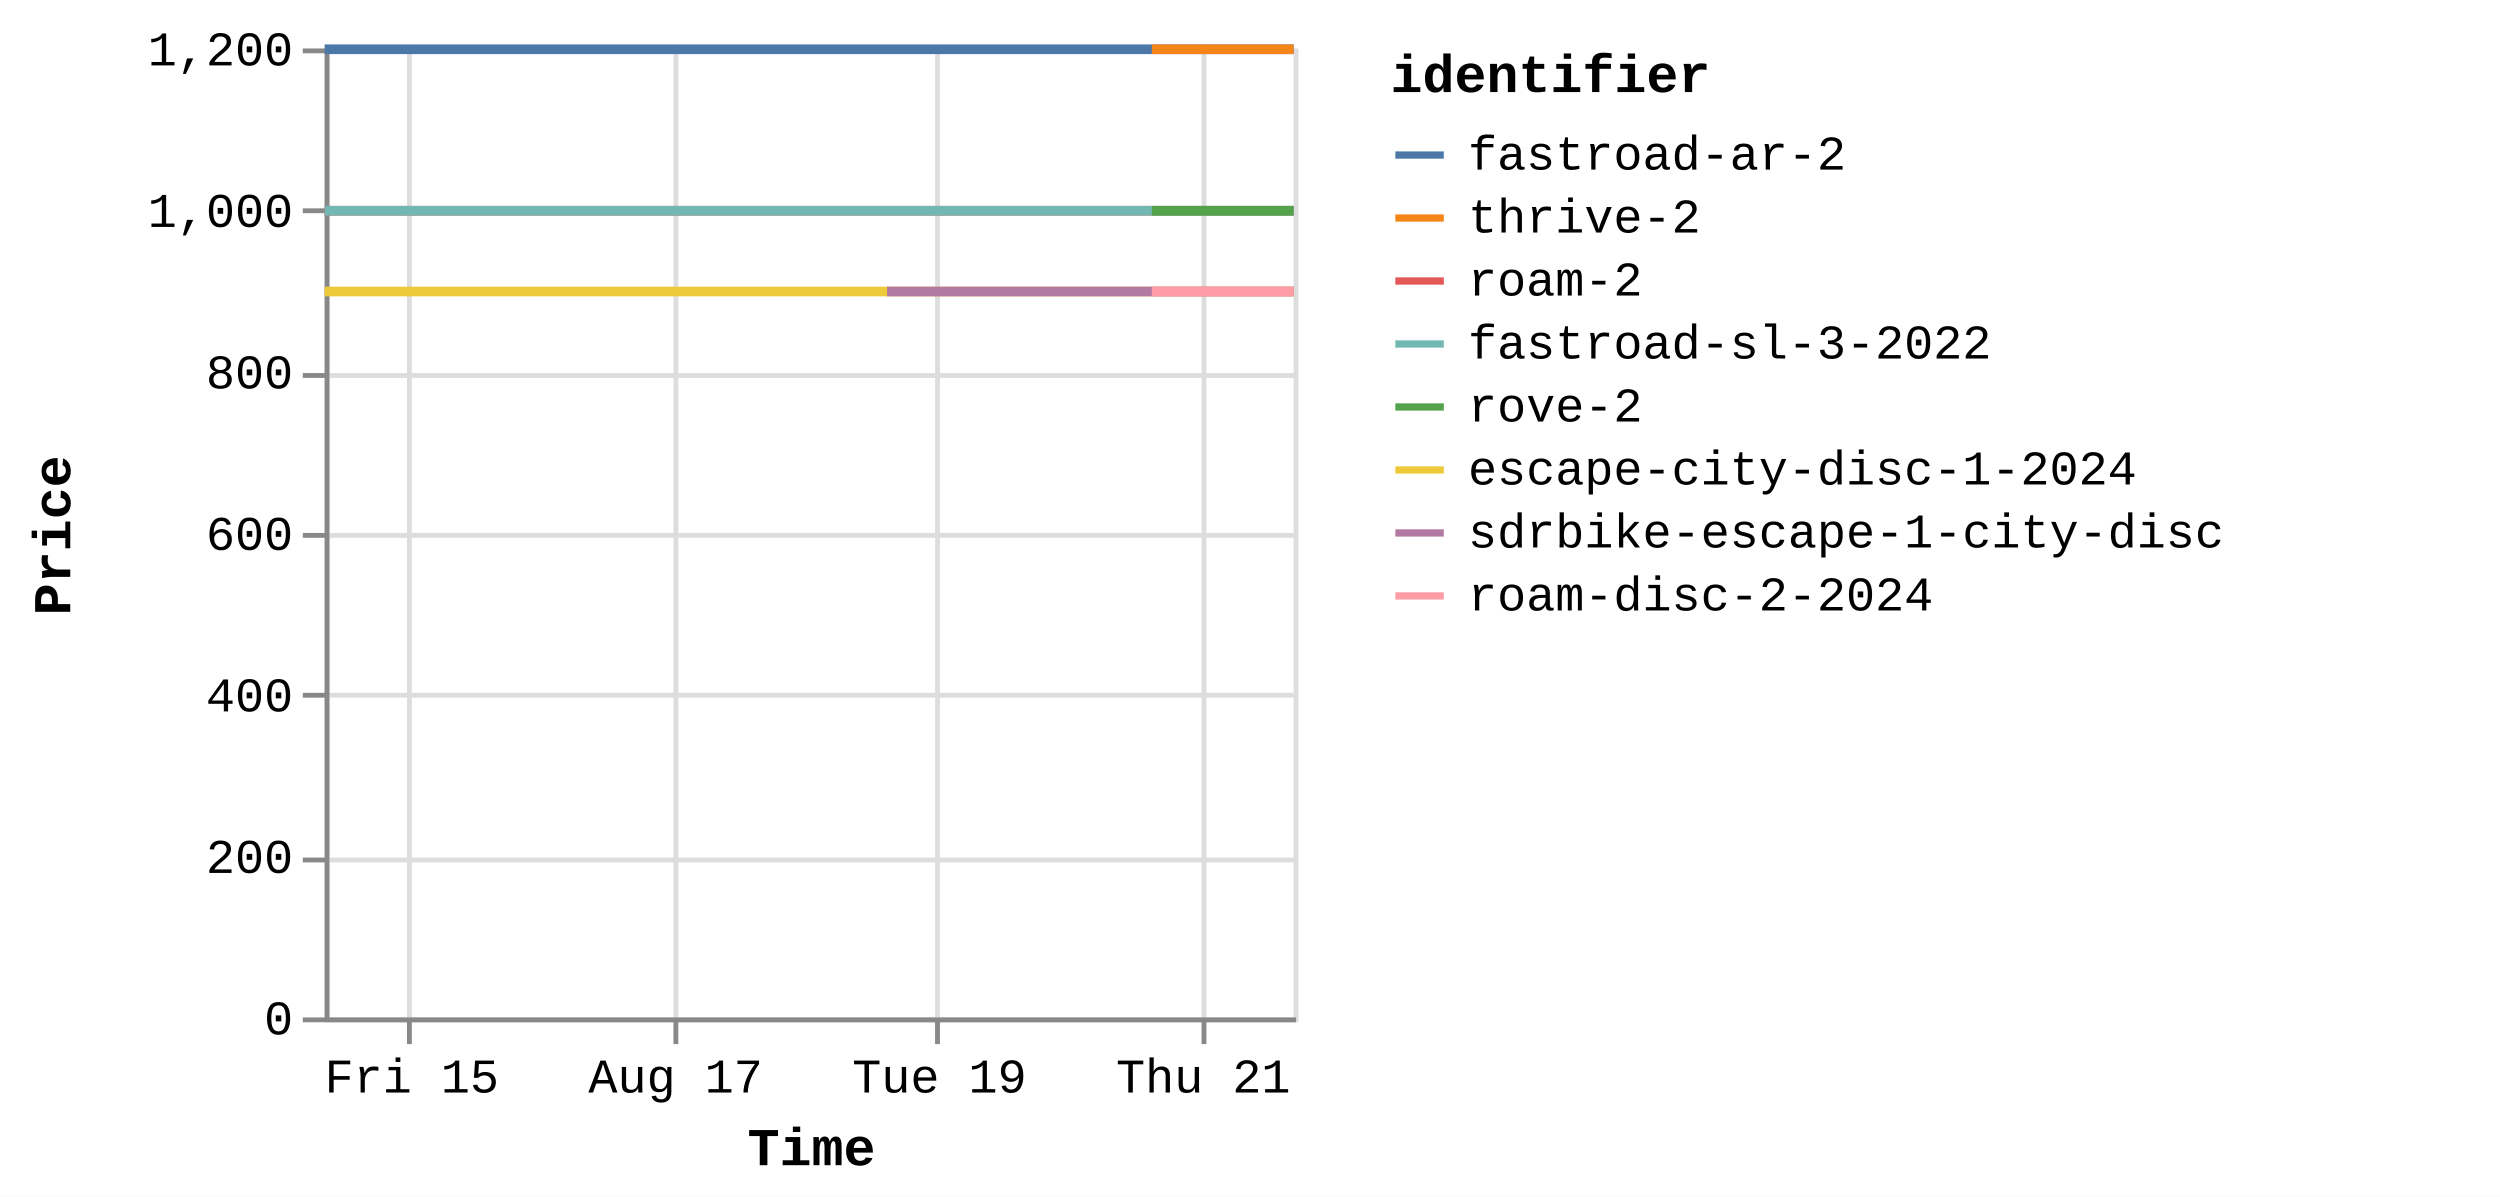
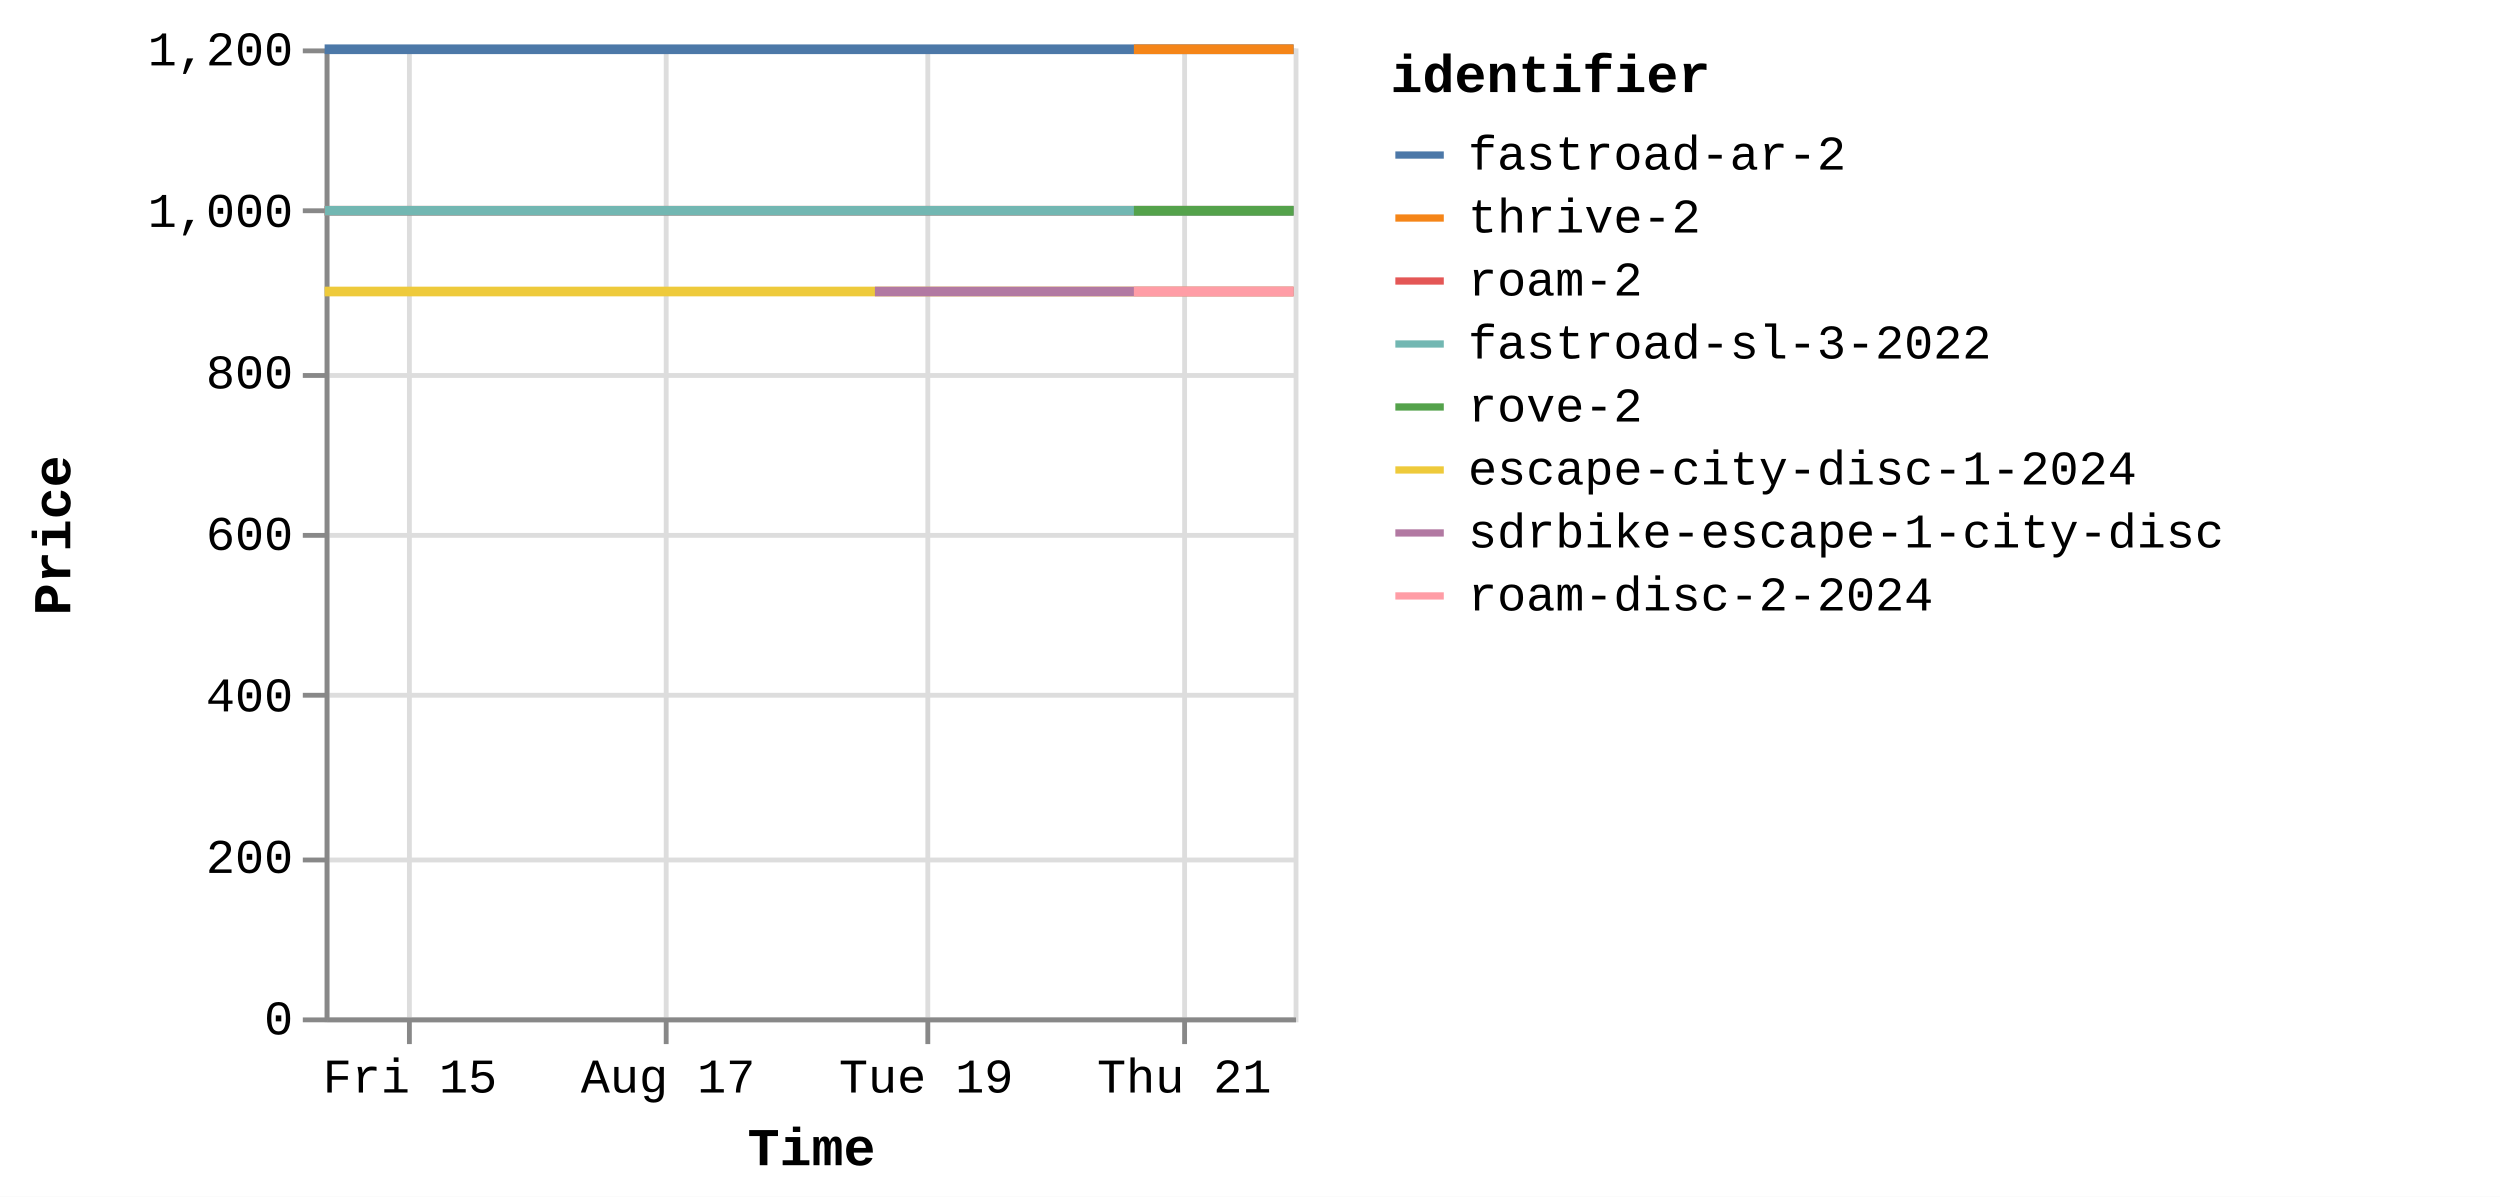
<svg xmlns="http://www.w3.org/2000/svg" version="1.1" class="marks" width="516" height="247" viewBox="0 0 516 247">
  <rect width="516" height="247" fill="white" />
  <g fill="none" stroke-miterlimit="10" transform="translate(67,10)">
    <g class="mark-group role-frame root" role="graphics-object" aria-roledescription="group mark container">
      <g transform="translate(0,0)">
        <path class="background" aria-hidden="true" d="M0.5,0.5h200v200h-200Z" stroke="#ddd" />
        <g>
          <g class="mark-group role-axis" aria-hidden="true">
            <g transform="translate(0.5,200.5)">
              <path class="background" aria-hidden="true" d="M0,0h0v0h0Z" pointer-events="none" />
              <g>
                <g class="mark-rule role-axis-grid" pointer-events="none">
                  <line transform="translate(17,-200)" x2="0" y2="200" stroke="#ddd" stroke-width="1" opacity="1" />
-                   <line transform="translate(72,-200)" x2="0" y2="200" stroke="#ddd" stroke-width="1" opacity="1" />
-                   <line transform="translate(126,-200)" x2="0" y2="200" stroke="#ddd" stroke-width="1" opacity="1" />
-                   <line transform="translate(181,-200)" x2="0" y2="200" stroke="#ddd" stroke-width="1" opacity="1" />
+                   <line transform="translate(70,-200)" x2="0" y2="200" stroke="#ddd" stroke-width="1" opacity="1" />
+                   <line transform="translate(124,-200)" x2="0" y2="200" stroke="#ddd" stroke-width="1" opacity="1" />
+                   <line transform="translate(177,-200)" x2="0" y2="200" stroke="#ddd" stroke-width="1" opacity="1" />
                </g>
              </g>
              <path class="foreground" aria-hidden="true" d="" pointer-events="none" display="none" />
            </g>
          </g>
          <g class="mark-group role-axis" aria-hidden="true">
            <g transform="translate(0.5,0.5)">
              <path class="background" aria-hidden="true" d="M0,0h0v0h0Z" pointer-events="none" />
              <g>
                <g class="mark-rule role-axis-grid" pointer-events="none">
                  <line transform="translate(0,200)" x2="200" y2="0" stroke="#ddd" stroke-width="1" opacity="1" />
                  <line transform="translate(0,167)" x2="200" y2="0" stroke="#ddd" stroke-width="1" opacity="1" />
                  <line transform="translate(0,133)" x2="200" y2="0" stroke="#ddd" stroke-width="1" opacity="1" />
                  <line transform="translate(0,100)" x2="200" y2="0" stroke="#ddd" stroke-width="1" opacity="1" />
                  <line transform="translate(0,67)" x2="200" y2="0" stroke="#ddd" stroke-width="1" opacity="1" />
                  <line transform="translate(0,33)" x2="200" y2="0" stroke="#ddd" stroke-width="1" opacity="1" />
                  <line transform="translate(0,0)" x2="200" y2="0" stroke="#ddd" stroke-width="1" opacity="1" />
                </g>
              </g>
              <path class="foreground" aria-hidden="true" d="" pointer-events="none" display="none" />
            </g>
          </g>
-           <g class="mark-group role-axis" role="graphics-symbol" aria-roledescription="axis" aria-label="X-axis titled 'Time' for a time scale with values from Thursday, 14 August 2025, 8:34:48 AM to Thursday, 21 August 2025, 4:52:40 PM">
+           <g class="mark-group role-axis" role="graphics-symbol" aria-roledescription="axis" aria-label="X-axis titled 'Time' for a time scale with values from Thursday, 14 August 2025, 8:34:48 AM to Thursday, 21 August 2025, 8:47:21 PM">
            <g transform="translate(0.5,200.5)">
              <path class="background" aria-hidden="true" d="M0,0h0v0h0Z" pointer-events="none" />
              <g>
                <g class="mark-rule role-axis-tick" pointer-events="none">
                  <line transform="translate(17,0)" x2="0" y2="5" stroke="#888" stroke-width="1" opacity="1" />
-                   <line transform="translate(72,0)" x2="0" y2="5" stroke="#888" stroke-width="1" opacity="1" />
-                   <line transform="translate(126,0)" x2="0" y2="5" stroke="#888" stroke-width="1" opacity="1" />
-                   <line transform="translate(181,0)" x2="0" y2="5" stroke="#888" stroke-width="1" opacity="1" />
+                   <line transform="translate(70,0)" x2="0" y2="5" stroke="#888" stroke-width="1" opacity="1" />
+                   <line transform="translate(124,0)" x2="0" y2="5" stroke="#888" stroke-width="1" opacity="1" />
+                   <line transform="translate(177,0)" x2="0" y2="5" stroke="#888" stroke-width="1" opacity="1" />
                </g>
                <g class="mark-text role-axis-label" pointer-events="none">
-                   <text text-anchor="middle" transform="translate(17.49289,15)" font-family="Liberation Mono" font-size="10px" fill="#000" opacity="1">Fri 15</text>
-                   <text text-anchor="middle" transform="translate(71.94621,15)" font-family="Liberation Mono" font-size="10px" fill="#000" opacity="1">Aug 17</text>
-                   <text text-anchor="middle" transform="translate(126.3995,15)" font-family="Liberation Mono" font-size="10px" fill="#000" opacity="1">Tue 19</text>
-                   <text text-anchor="middle" transform="translate(180.8529,15)" font-family="Liberation Mono" font-size="10px" fill="#000" opacity="1">Thu 21</text>
+                   <text text-anchor="middle" transform="translate(17.11321,15)" font-family="Liberation Mono" font-size="10px" fill="#000" opacity="1">Fri 15</text>
+                   <text text-anchor="middle" transform="translate(70.38462,15)" font-family="Liberation Mono" font-size="10px" fill="#000" opacity="1">Aug 17</text>
+                   <text text-anchor="middle" transform="translate(123.656,15)" font-family="Liberation Mono" font-size="10px" fill="#000" opacity="1">Tue 19</text>
+                   <text text-anchor="middle" transform="translate(176.9274,15)" font-family="Liberation Mono" font-size="10px" fill="#000" opacity="1">Thu 21</text>
                </g>
                <g class="mark-rule role-axis-domain" pointer-events="none">
                  <line transform="translate(0,0)" x2="200" y2="0" stroke="#888" stroke-width="1" opacity="1" />
                </g>
                <g class="mark-text role-axis-title" pointer-events="none">
                  <text text-anchor="middle" transform="translate(100,30)" font-family="Liberation Mono" font-size="11px" font-weight="bold" fill="#000" opacity="1">Time</text>
                </g>
              </g>
              <path class="foreground" aria-hidden="true" d="" pointer-events="none" display="none" />
            </g>
          </g>
          <g class="mark-group role-axis" role="graphics-symbol" aria-roledescription="axis" aria-label="Y-axis titled 'Price' for a linear scale with values from 0 to 1,200">
            <g transform="translate(0.5,0.5)">
              <path class="background" aria-hidden="true" d="M0,0h0v0h0Z" pointer-events="none" />
              <g>
                <g class="mark-rule role-axis-tick" pointer-events="none">
                  <line transform="translate(0,200)" x2="-5" y2="0" stroke="#888" stroke-width="1" opacity="1" />
                  <line transform="translate(0,167)" x2="-5" y2="0" stroke="#888" stroke-width="1" opacity="1" />
                  <line transform="translate(0,133)" x2="-5" y2="0" stroke="#888" stroke-width="1" opacity="1" />
                  <line transform="translate(0,100)" x2="-5" y2="0" stroke="#888" stroke-width="1" opacity="1" />
                  <line transform="translate(0,67)" x2="-5" y2="0" stroke="#888" stroke-width="1" opacity="1" />
                  <line transform="translate(0,33)" x2="-5" y2="0" stroke="#888" stroke-width="1" opacity="1" />
                  <line transform="translate(0,0)" x2="-5" y2="0" stroke="#888" stroke-width="1" opacity="1" />
                </g>
                <g class="mark-text role-axis-label" pointer-events="none">
                  <text text-anchor="end" transform="translate(-7,203)" font-family="Liberation Mono" font-size="10px" fill="#000" opacity="1">0</text>
                  <text text-anchor="end" transform="translate(-7,169.6667)" font-family="Liberation Mono" font-size="10px" fill="#000" opacity="1">200</text>
                  <text text-anchor="end" transform="translate(-7,136.3333)" font-family="Liberation Mono" font-size="10px" fill="#000" opacity="1">400</text>
                  <text text-anchor="end" transform="translate(-7,103)" font-family="Liberation Mono" font-size="10px" fill="#000" opacity="1">600</text>
                  <text text-anchor="end" transform="translate(-7,69.66667)" font-family="Liberation Mono" font-size="10px" fill="#000" opacity="1">800</text>
                  <text text-anchor="end" transform="translate(-7,36.33333)" font-family="Liberation Mono" font-size="10px" fill="#000" opacity="1">1,000</text>
                  <text text-anchor="end" transform="translate(-7,3)" font-family="Liberation Mono" font-size="10px" fill="#000" opacity="1">1,200</text>
                </g>
                <g class="mark-rule role-axis-domain" pointer-events="none">
                  <line transform="translate(0,200)" x2="0" y2="-200" stroke="#888" stroke-width="1" opacity="1" />
                </g>
                <g class="mark-text role-axis-title" pointer-events="none">
                  <text text-anchor="middle" transform="translate(-51,100) rotate(-90) translate(0,-2)" font-family="Liberation Mono" font-size="11px" font-weight="bold" fill="#000" opacity="1">Price</text>
                </g>
              </g>
              <path class="foreground" aria-hidden="true" d="" pointer-events="none" display="none" />
            </g>
          </g>
          <g class="mark-group role-scope pathgroup" role="graphics-object" aria-roledescription="group mark container">
            <g transform="translate(0,0)">
              <path class="background" aria-hidden="true" d="M0,0h200v200h-200Z" />
              <g>
                <g class="mark-line role-mark marks" role="graphics-object" aria-roledescription="line mark container">
-                   <path aria-label="Time: Aug 14, 2025; Price: 899; identifier: escape-city-disc-1-2024" role="graphics-symbol" aria-roledescription="line mark" d="M0,50.167L0.226,50.167L0.405,50.167L5.425,50.167L9.414,50.167L13.89,50.167L23.073,50.167L27.582,50.167L32.561,50.167L36.645,50.167L41.099,50.167L50.212,50.167L54.774,50.167L59.607,50.167L63.819,50.167L68.283,50.167L77.543,50.167L81.991,50.167L86.847,50.167L91.065,50.167L95.545,50.167L104.847,50.167L109.318,50.167L114.333,50.167L116.094,50.167L118.38,50.167L122.746,50.167L131.867,50.167L136.475,50.167L141.311,50.167L145.534,50.167L149.962,50.167L159.103,50.167L163.667,50.167L168.7,50.167L170.735,50.167L172.751,50.167L177.22,50.167L186.313,50.167L190.914,50.167L195.772,50.167L199.996,50.167" stroke="#eeca3b" stroke-width="2" />
-                 </g>
-               </g>
-               <path class="foreground" aria-hidden="true" d="" display="none" />
-             </g>
-             <g transform="translate(0,0)">
-               <path class="background" aria-hidden="true" d="M0,0h200v200h-200Z" />
-               <g>
-                 <g class="mark-line role-mark marks" role="graphics-object" aria-roledescription="line mark container">
-                   <path aria-label="Time: Aug 14, 2025; Price: 999; identifier: roam-2" role="graphics-symbol" aria-roledescription="line mark" d="M0.001,33.5L0.227,33.5L0.405,33.5L5.425,33.5L9.415,33.5L13.89,33.5L23.074,33.5L27.582,33.5L32.562,33.5L36.646,33.5L41.099,33.5L50.213,33.5L54.775,33.5L59.608,33.5L63.82,33.5L68.327,33.5L77.543,33.5L81.992,33.5L86.847,33.5L91.066,33.5L95.546,33.5L104.847,33.5L109.318,33.5L114.334,33.5L116.094,33.5L118.38,33.5L122.746,33.5L131.867,33.5L136.476,33.5L141.311,33.5L145.535,33.5L149.963,33.5L159.103,33.5L163.667,33.5L168.701,33.5L170.737,33.5L172.753,33.5L177.221,33.5L186.314,33.5L190.915,33.5L195.773,33.5L199.997,33.5" stroke="#e45756" stroke-width="2" />
-                 </g>
-               </g>
-               <path class="foreground" aria-hidden="true" d="" display="none" />
-             </g>
-             <g transform="translate(0,0)">
-               <path class="background" aria-hidden="true" d="M0,0h200v200h-200Z" />
-               <g>
-                 <g class="mark-line role-mark marks" role="graphics-object" aria-roledescription="line mark container">
-                   <path aria-label="Time: Aug 14, 2025; Price: 999; identifier: fastroad-sl-3-2022" role="graphics-symbol" aria-roledescription="line mark" d="M0.001,33.5L0.227,33.5L0.406,33.5L5.426,33.5L9.416,33.5L13.891,33.5L23.074,33.5L27.583,33.5L32.562,33.5L36.646,33.5L41.1,33.5L50.213,33.5L54.775,33.5L59.608,33.5L63.82,33.5L68.327,33.5L77.544,33.5L81.992,33.5L86.848,33.5L91.066,33.5L95.547,33.5L104.848,33.5L109.319,33.5L114.335,33.5L116.095,33.5L118.381,33.5L122.747,33.5L131.868,33.5L136.476,33.5L141.312,33.5L145.536,33.5L149.964,33.5L159.104,33.5L163.668,33.5L168.701,33.5L170.738,33.5L172.753,33.5L177.222,33.5L186.314,33.5L190.916,33.5L195.774,33.5L199.997,33.5" stroke="#72b7b2" stroke-width="2" />
-                 </g>
-               </g>
-               <path class="foreground" aria-hidden="true" d="" display="none" />
-             </g>
-             <g transform="translate(0,0)">
-               <path class="background" aria-hidden="true" d="M0,0h200v200h-200Z" />
-               <g>
-                 <g class="mark-line role-mark marks" role="graphics-object" aria-roledescription="line mark container">
-                   <path aria-label="Time: Aug 14, 2025; Price: 1199; identifier: fastroad-ar-2" role="graphics-symbol" aria-roledescription="line mark" d="M0.002,0.167L0.228,0.167L0.406,0.167L5.426,0.167L9.416,0.167L13.891,0.167L23.075,0.167L27.584,0.167L32.563,0.167L36.647,0.167L41.1,0.167L50.214,0.167L54.776,0.167L59.609,0.167L63.821,0.167L68.349,0.167L77.544,0.167L81.993,0.167L86.848,0.167L91.067,0.167L95.547,0.167L104.849,0.167L109.32,0.167L114.335,0.167L116.095,0.167L118.381,0.167L122.747,0.167L131.869,0.167L136.477,0.167L141.313,0.167L145.537,0.167L149.964,0.167L159.105,0.167L163.668,0.167L168.702,0.167L170.738,0.167L172.754,0.167L177.223,0.167L186.315,0.167L190.916,0.167L195.774,0.167L199.998,0.167" stroke="#4c78a8" stroke-width="2" />
-                 </g>
-               </g>
-               <path class="foreground" aria-hidden="true" d="" display="none" />
-             </g>
-             <g transform="translate(0,0)">
-               <path class="background" aria-hidden="true" d="M0,0h200v200h-200Z" />
-               <g>
-                 <g class="mark-line role-mark marks" role="graphics-object" aria-roledescription="line mark container">
-                   <path aria-label="Time: Aug 18, 2025; Price: 899; identifier: sdrbike-escape-1-city-disc" role="graphics-symbol" aria-roledescription="line mark" d="M116.096,50.167L118.382,50.167L122.748,50.167L131.87,50.167L136.477,50.167L141.314,50.167L145.538,50.167L149.965,50.167L159.105,50.167L163.669,50.167L168.703,50.167L170.739,50.167L172.755,50.167L177.224,50.167L186.315,50.167L190.917,50.167L195.775,50.167L199.999,50.167" stroke="#b279a2" stroke-width="2" />
-                 </g>
-               </g>
-               <path class="foreground" aria-hidden="true" d="" display="none" />
-             </g>
-             <g transform="translate(0,0)">
-               <path class="background" aria-hidden="true" d="M0,0h200v200h-200Z" />
-               <g>
-                 <g class="mark-line role-mark marks" role="graphics-object" aria-roledescription="line mark container">
-                   <path aria-label="Time: Aug 20, 2025; Price: 899; identifier: roam-disc-2-2024" role="graphics-symbol" aria-roledescription="line mark" d="M170.736,50.167L172.752,50.167L177.221,50.167L186.313,50.167L190.915,50.167L195.772,50.167L199.996,50.167" stroke="#ff9da6" stroke-width="2" />
-                 </g>
-               </g>
-               <path class="foreground" aria-hidden="true" d="" display="none" />
-             </g>
-             <g transform="translate(0,0)">
-               <path class="background" aria-hidden="true" d="M0,0h200v200h-200Z" />
-               <g>
-                 <g class="mark-line role-mark marks" role="graphics-object" aria-roledescription="line mark container">
-                   <path aria-label="Time: Aug 20, 2025; Price: 1199; identifier: thrive-2" role="graphics-symbol" aria-roledescription="line mark" d="M170.74,0.167L172.756,0.167L177.225,0.167L186.316,0.167L190.918,0.167L195.776,0.167L200,0.167" stroke="#f58518" stroke-width="2" />
-                 </g>
-               </g>
-               <path class="foreground" aria-hidden="true" d="" display="none" />
-             </g>
-             <g transform="translate(0,0)">
-               <path class="background" aria-hidden="true" d="M0,0h200v200h-200Z" />
-               <g>
-                 <g class="mark-line role-mark marks" role="graphics-object" aria-roledescription="line mark container">
-                   <path aria-label="Time: Aug 20, 2025; Price: 999; identifier: rove-2" role="graphics-symbol" aria-roledescription="line mark" d="M170.741,33.5L172.756,33.5L177.226,33.5L186.316,33.5L190.919,33.5L195.777,33.5L200,33.5" stroke="#54a24b" stroke-width="2" />
+                   <path aria-label="Time: Aug 14, 2025; Price: 899; identifier: escape-city-disc-1-2024" role="graphics-symbol" aria-roledescription="line mark" d="M0,50.167L0.221,50.167L0.396,50.167L5.307,50.167L9.21,50.167L13.588,50.167L22.572,50.167L26.983,50.167L31.854,50.167L35.85,50.167L40.207,50.167L49.122,50.167L53.585,50.167L58.313,50.167L62.434,50.167L66.801,50.167L75.86,50.167L80.211,50.167L84.962,50.167L89.089,50.167L93.471,50.167L102.571,50.167L106.945,50.167L111.852,50.167L113.574,50.167L115.81,50.167L120.081,50.167L129.005,50.167L133.513,50.167L138.244,50.167L142.376,50.167L146.707,50.167L155.649,50.167L160.114,50.167L165.038,50.167L167.03,50.167L169.002,50.167L173.374,50.167L182.269,50.167L186.77,50.167L191.523,50.167L195.655,50.167L199.995,50.167" stroke="#eeca3b" stroke-width="2" />
+                 </g>
+               </g>
+               <path class="foreground" aria-hidden="true" d="" display="none" />
+             </g>
+             <g transform="translate(0,0)">
+               <path class="background" aria-hidden="true" d="M0,0h200v200h-200Z" />
+               <g>
+                 <g class="mark-line role-mark marks" role="graphics-object" aria-roledescription="line mark container">
+                   <path aria-label="Time: Aug 14, 2025; Price: 999; identifier: roam-2" role="graphics-symbol" aria-roledescription="line mark" d="M0.001,33.5L0.222,33.5L0.397,33.5L5.308,33.5L9.21,33.5L13.589,33.5L22.573,33.5L26.984,33.5L31.855,33.5L35.85,33.5L40.207,33.5L49.123,33.5L53.586,33.5L58.314,33.5L62.434,33.5L66.843,33.5L75.86,33.5L80.212,33.5L84.962,33.5L89.089,33.5L93.472,33.5L102.572,33.5L106.946,33.5L111.852,33.5L113.574,33.5L115.811,33.5L120.082,33.5L129.005,33.5L133.513,33.5L138.244,33.5L142.376,33.5L146.708,33.5L155.65,33.5L160.115,33.5L165.039,33.5L167.031,33.5L169.003,33.5L173.375,33.5L182.27,33.5L186.771,33.5L191.524,33.5L195.656,33.5L199.997,33.5" stroke="#e45756" stroke-width="2" />
+                 </g>
+               </g>
+               <path class="foreground" aria-hidden="true" d="" display="none" />
+             </g>
+             <g transform="translate(0,0)">
+               <path class="background" aria-hidden="true" d="M0,0h200v200h-200Z" />
+               <g>
+                 <g class="mark-line role-mark marks" role="graphics-object" aria-roledescription="line mark container">
+                   <path aria-label="Time: Aug 14, 2025; Price: 999; identifier: fastroad-sl-3-2022" role="graphics-symbol" aria-roledescription="line mark" d="M0.001,33.5L0.222,33.5L0.397,33.5L5.308,33.5L9.211,33.5L13.589,33.5L22.573,33.5L26.984,33.5L31.855,33.5L35.851,33.5L40.208,33.5L49.123,33.5L53.586,33.5L58.315,33.5L62.435,33.5L66.844,33.5L75.861,33.5L80.213,33.5L84.963,33.5L89.09,33.5L93.473,33.5L102.572,33.5L106.946,33.5L111.853,33.5L113.575,33.5L115.811,33.5L120.082,33.5L129.006,33.5L133.514,33.5L138.245,33.5L142.377,33.5L146.709,33.5L155.651,33.5L160.115,33.5L165.04,33.5L167.032,33.5L169.004,33.5L173.376,33.5L182.27,33.5L186.772,33.5L191.524,33.5L195.657,33.5L199.997,33.5" stroke="#72b7b2" stroke-width="2" />
+                 </g>
+               </g>
+               <path class="foreground" aria-hidden="true" d="" display="none" />
+             </g>
+             <g transform="translate(0,0)">
+               <path class="background" aria-hidden="true" d="M0,0h200v200h-200Z" />
+               <g>
+                 <g class="mark-line role-mark marks" role="graphics-object" aria-roledescription="line mark container">
+                   <path aria-label="Time: Aug 14, 2025; Price: 1199; identifier: fastroad-ar-2" role="graphics-symbol" aria-roledescription="line mark" d="M0.002,0.167L0.223,0.167L0.398,0.167L5.309,0.167L9.212,0.167L13.59,0.167L22.574,0.167L26.985,0.167L31.856,0.167L35.851,0.167L40.208,0.167L49.124,0.167L53.587,0.167L58.315,0.167L62.436,0.167L66.865,0.167L75.861,0.167L80.213,0.167L84.963,0.167L89.09,0.167L93.473,0.167L102.573,0.167L106.947,0.167L111.854,0.167L113.576,0.167L115.812,0.167L120.083,0.167L129.006,0.167L133.515,0.167L138.246,0.167L142.378,0.167L146.709,0.167L155.651,0.167L160.116,0.167L165.04,0.167L167.032,0.167L169.004,0.167L173.377,0.167L182.271,0.167L186.772,0.167L191.525,0.167L195.657,0.167L199.998,0.167" stroke="#4c78a8" stroke-width="2" />
+                 </g>
+               </g>
+               <path class="foreground" aria-hidden="true" d="" display="none" />
+             </g>
+             <g transform="translate(0,0)">
+               <path class="background" aria-hidden="true" d="M0,0h200v200h-200Z" />
+               <g>
+                 <g class="mark-line role-mark marks" role="graphics-object" aria-roledescription="line mark container">
+                   <path aria-label="Time: Aug 18, 2025; Price: 899; identifier: sdrbike-escape-1-city-disc" role="graphics-symbol" aria-roledescription="line mark" d="M113.577,50.167L115.813,50.167L120.084,50.167L129.007,50.167L133.515,50.167L138.247,50.167L142.379,50.167L146.71,50.167L155.652,50.167L160.117,50.167L165.041,50.167L167.033,50.167L169.006,50.167L173.377,50.167L182.271,50.167L186.773,50.167L191.526,50.167L195.658,50.167L199.999,50.167" stroke="#b279a2" stroke-width="2" />
+                 </g>
+               </g>
+               <path class="foreground" aria-hidden="true" d="" display="none" />
+             </g>
+             <g transform="translate(0,0)">
+               <path class="background" aria-hidden="true" d="M0,0h200v200h-200Z" />
+               <g>
+                 <g class="mark-line role-mark marks" role="graphics-object" aria-roledescription="line mark container">
+                   <path aria-label="Time: Aug 20, 2025; Price: 899; identifier: roam-disc-2-2024" role="graphics-symbol" aria-roledescription="line mark" d="M167.031,50.167L169.002,50.167L173.374,50.167L182.269,50.167L186.771,50.167L191.523,50.167L195.656,50.167L199.996,50.167" stroke="#ff9da6" stroke-width="2" />
+                 </g>
+               </g>
+               <path class="foreground" aria-hidden="true" d="" display="none" />
+             </g>
+             <g transform="translate(0,0)">
+               <path class="background" aria-hidden="true" d="M0,0h200v200h-200Z" />
+               <g>
+                 <g class="mark-line role-mark marks" role="graphics-object" aria-roledescription="line mark container">
+                   <path aria-label="Time: Aug 20, 2025; Price: 1199; identifier: thrive-2" role="graphics-symbol" aria-roledescription="line mark" d="M167.034,0.167L169.006,0.167L173.379,0.167L182.272,0.167L186.774,0.167L191.527,0.167L195.659,0.167L199.999,0.167" stroke="#f58518" stroke-width="2" />
+                 </g>
+               </g>
+               <path class="foreground" aria-hidden="true" d="" display="none" />
+             </g>
+             <g transform="translate(0,0)">
+               <path class="background" aria-hidden="true" d="M0,0h200v200h-200Z" />
+               <g>
+                 <g class="mark-line role-mark marks" role="graphics-object" aria-roledescription="line mark container">
+                   <path aria-label="Time: Aug 20, 2025; Price: 999; identifier: rove-2" role="graphics-symbol" aria-roledescription="line mark" d="M167.035,33.5L169.007,33.5L173.379,33.5L182.272,33.5L186.775,33.5L191.527,33.5L195.659,33.5L200,33.5" stroke="#54a24b" stroke-width="2" />
                </g>
              </g>
              <path class="foreground" aria-hidden="true" d="" display="none" />
            </g>
          </g>
          <g class="mark-group role-legend" role="graphics-symbol" aria-roledescription="legend" aria-label="Symbol legend titled 'identifier' for stroke color with 8 values: fastroad-ar-2, thrive-2, roam-2, fastroad-sl-3-2022, rove-2, ending with roam-disc-2-2024">
            <g transform="translate(220,0)">
              <path class="background" aria-hidden="true" d="M0,0h224v118h-224Z" pointer-events="none" />
              <g>
                <g class="mark-group role-legend-entry">
                  <g transform="translate(0,16)">
                    <path class="background" aria-hidden="true" d="M0,0h0v0h0Z" pointer-events="none" />
                    <g>
                      <g class="mark-group role-scope" role="graphics-object" aria-roledescription="group mark container">
                        <g transform="translate(0,0)">
                          <path class="background" aria-hidden="true" d="M0,0h224v11h-224Z" pointer-events="none" opacity="1" />
                          <g>
                            <g class="mark-symbol role-legend-symbol" pointer-events="none">
                              <path transform="translate(6,6)" d="M-5,0L5,0" stroke="#4c78a8" stroke-width="1.5" opacity="1" />
                            </g>
                            <g class="mark-text role-legend-label" pointer-events="none">
                              <text text-anchor="start" transform="translate(16,9)" font-family="Liberation Mono" font-size="10px" fill="#000" opacity="1">fastroad-ar-2</text>
                            </g>
                          </g>
                          <path class="foreground" aria-hidden="true" d="" pointer-events="none" display="none" />
                        </g>
                        <g transform="translate(0,13)">
                          <path class="background" aria-hidden="true" d="M0,0h224v11h-224Z" pointer-events="none" opacity="1" />
                          <g>
                            <g class="mark-symbol role-legend-symbol" pointer-events="none">
                              <path transform="translate(6,6)" d="M-5,0L5,0" stroke="#f58518" stroke-width="1.5" opacity="1" />
                            </g>
                            <g class="mark-text role-legend-label" pointer-events="none">
                              <text text-anchor="start" transform="translate(16,9)" font-family="Liberation Mono" font-size="10px" fill="#000" opacity="1">thrive-2</text>
                            </g>
                          </g>
                          <path class="foreground" aria-hidden="true" d="" pointer-events="none" display="none" />
                        </g>
                        <g transform="translate(0,26)">
                          <path class="background" aria-hidden="true" d="M0,0h224v11h-224Z" pointer-events="none" opacity="1" />
                          <g>
                            <g class="mark-symbol role-legend-symbol" pointer-events="none">
                              <path transform="translate(6,6)" d="M-5,0L5,0" stroke="#e45756" stroke-width="1.5" opacity="1" />
                            </g>
                            <g class="mark-text role-legend-label" pointer-events="none">
                              <text text-anchor="start" transform="translate(16,9)" font-family="Liberation Mono" font-size="10px" fill="#000" opacity="1">roam-2</text>
                            </g>
                          </g>
                          <path class="foreground" aria-hidden="true" d="" pointer-events="none" display="none" />
                        </g>
                        <g transform="translate(0,39)">
                          <path class="background" aria-hidden="true" d="M0,0h224v11h-224Z" pointer-events="none" opacity="1" />
                          <g>
                            <g class="mark-symbol role-legend-symbol" pointer-events="none">
                              <path transform="translate(6,6)" d="M-5,0L5,0" stroke="#72b7b2" stroke-width="1.5" opacity="1" />
                            </g>
                            <g class="mark-text role-legend-label" pointer-events="none">
                              <text text-anchor="start" transform="translate(16,9)" font-family="Liberation Mono" font-size="10px" fill="#000" opacity="1">fastroad-sl-3-2022</text>
                            </g>
                          </g>
                          <path class="foreground" aria-hidden="true" d="" pointer-events="none" display="none" />
                        </g>
                        <g transform="translate(0,52)">
                          <path class="background" aria-hidden="true" d="M0,0h224v11h-224Z" pointer-events="none" opacity="1" />
                          <g>
                            <g class="mark-symbol role-legend-symbol" pointer-events="none">
                              <path transform="translate(6,6)" d="M-5,0L5,0" stroke="#54a24b" stroke-width="1.5" opacity="1" />
                            </g>
                            <g class="mark-text role-legend-label" pointer-events="none">
                              <text text-anchor="start" transform="translate(16,9)" font-family="Liberation Mono" font-size="10px" fill="#000" opacity="1">rove-2</text>
                            </g>
                          </g>
                          <path class="foreground" aria-hidden="true" d="" pointer-events="none" display="none" />
                        </g>
                        <g transform="translate(0,65)">
                          <path class="background" aria-hidden="true" d="M0,0h224v11h-224Z" pointer-events="none" opacity="1" />
                          <g>
                            <g class="mark-symbol role-legend-symbol" pointer-events="none">
                              <path transform="translate(6,6)" d="M-5,0L5,0" stroke="#eeca3b" stroke-width="1.5" opacity="1" />
                            </g>
                            <g class="mark-text role-legend-label" pointer-events="none">
                              <text text-anchor="start" transform="translate(16,9)" font-family="Liberation Mono" font-size="10px" fill="#000" opacity="1">escape-city-disc-1-2024</text>
                            </g>
                          </g>
                          <path class="foreground" aria-hidden="true" d="" pointer-events="none" display="none" />
                        </g>
                        <g transform="translate(0,78)">
                          <path class="background" aria-hidden="true" d="M0,0h224v11h-224Z" pointer-events="none" opacity="1" />
                          <g>
                            <g class="mark-symbol role-legend-symbol" pointer-events="none">
                              <path transform="translate(6,6)" d="M-5,0L5,0" stroke="#b279a2" stroke-width="1.5" opacity="1" />
                            </g>
                            <g class="mark-text role-legend-label" pointer-events="none">
                              <text text-anchor="start" transform="translate(16,9)" font-family="Liberation Mono" font-size="10px" fill="#000" opacity="1">sdrbike-escape-1-city-disc</text>
                            </g>
                          </g>
                          <path class="foreground" aria-hidden="true" d="" pointer-events="none" display="none" />
                        </g>
                        <g transform="translate(0,91)">
                          <path class="background" aria-hidden="true" d="M0,0h224v11h-224Z" pointer-events="none" opacity="1" />
                          <g>
                            <g class="mark-symbol role-legend-symbol" pointer-events="none">
                              <path transform="translate(6,6)" d="M-5,0L5,0" stroke="#ff9da6" stroke-width="1.5" opacity="1" />
                            </g>
                            <g class="mark-text role-legend-label" pointer-events="none">
                              <text text-anchor="start" transform="translate(16,9)" font-family="Liberation Mono" font-size="10px" fill="#000" opacity="1">roam-disc-2-2024</text>
                            </g>
                          </g>
                          <path class="foreground" aria-hidden="true" d="" pointer-events="none" display="none" />
                        </g>
                      </g>
                    </g>
                    <path class="foreground" aria-hidden="true" d="" pointer-events="none" display="none" />
                  </g>
                </g>
                <g class="mark-text role-legend-title" pointer-events="none">
                  <text text-anchor="start" transform="translate(0,9)" font-family="Liberation Mono" font-size="11px" font-weight="bold" fill="#000" opacity="1">identifier</text>
                </g>
              </g>
              <path class="foreground" aria-hidden="true" d="" pointer-events="none" display="none" />
            </g>
          </g>
        </g>
        <path class="foreground" aria-hidden="true" d="" display="none" />
      </g>
    </g>
  </g>
</svg>
